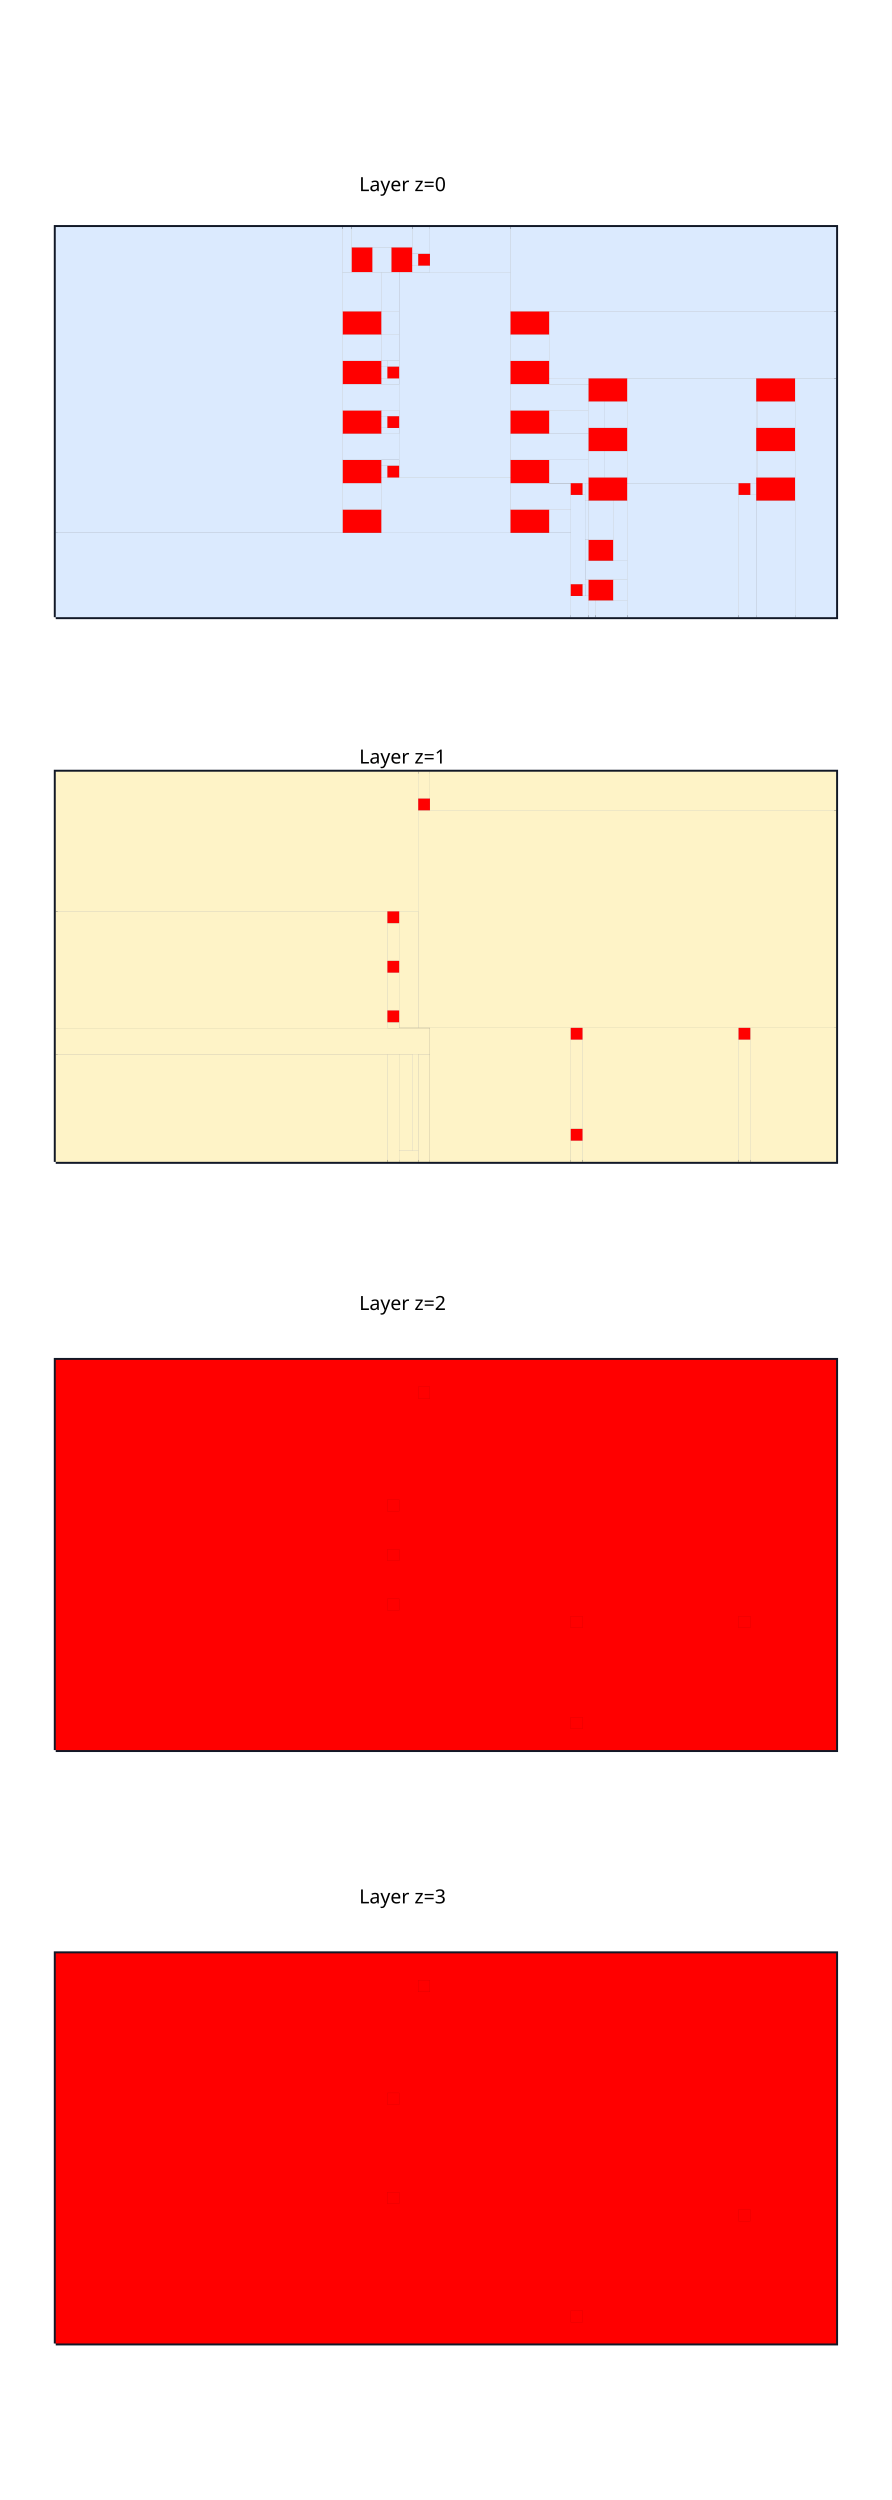
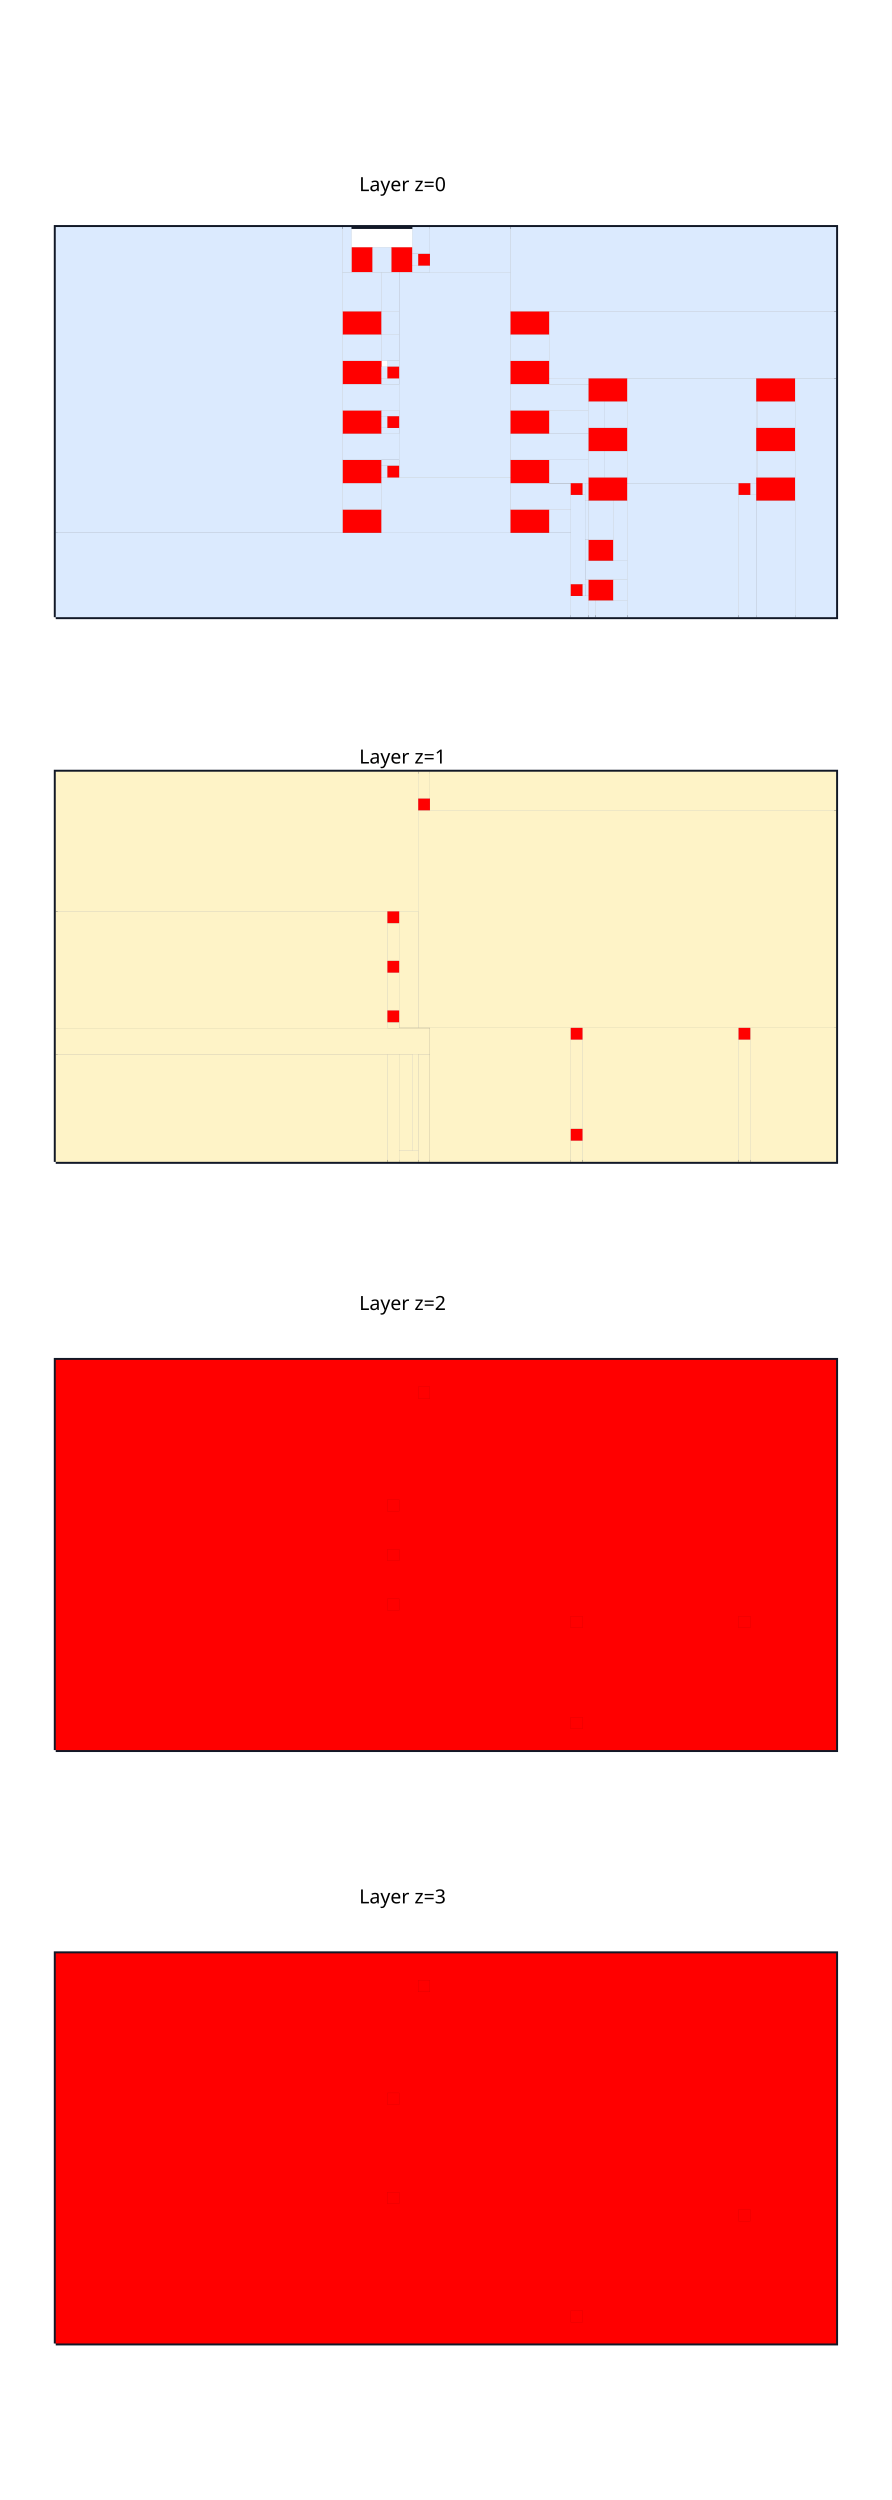
<svg xmlns="http://www.w3.org/2000/svg" width="640" height="1794" viewBox="0 0 640 1794">
  <rect width="100%" height="100%" fill="white" />
  <g>
    <polyline data-points="-10,-5 10,-5 10,5 -10,5 -10,-5" data-type="line" data-label="bounds" points="40,442.898 600,442.898 600,162.898 40,162.898 40,442.898" fill="none" stroke="#111827" stroke-width="2.8" />
  </g>
  <g>
    <polyline data-points="-10,-18.959583333333335 10,-18.959583333333335 10,-8.959583333333335 -10,-8.959583333333335 -10,-18.959583333333335" data-type="line" data-label="bounds" points="40,833.767 600,833.767 600,553.767 40,553.767 40,833.767" fill="none" stroke="#111827" stroke-width="2.8" />
  </g>
  <g>
    <polyline data-points="-10,-34.034166666666664 10,-34.034166666666664 10,-24.034166666666664 -10,-24.034166666666664 -10,-34.034166666666664" data-type="line" data-label="bounds" points="40,1255.855 600,1255.855 600,975.855 40,975.855 40,1255.855" fill="none" stroke="#111827" stroke-width="2.8" />
  </g>
  <g>
    <polyline data-points="-10,-49.24249999999999 10,-49.24249999999999 10,-39.24249999999999 -10,-39.24249999999999 -10,-49.24249999999999" data-type="line" data-label="bounds" points="40,1681.688 600,1681.688 600,1401.688 40,1401.688 40,1681.688" fill="none" stroke="#111827" stroke-width="2.8" />
  </g>
  <g>
    <rect data-type="rect" data-label="node" data-x="-2.15" data-y="2.54" x="245.8" y="223.378" width="28" height="16.8" fill="red" stroke="black" stroke-width="0.036" />
  </g>
  <g>
    <rect data-type="rect" data-label="node" data-x="-2.15" data-y="1.27" x="245.8" y="258.938" width="28" height="16.8" fill="red" stroke="black" stroke-width="0.036" />
  </g>
  <g>
    <rect data-type="rect" data-label="node" data-x="-2.15" data-y="0" x="245.8" y="294.498" width="28" height="16.8" fill="red" stroke="black" stroke-width="0.036" />
  </g>
  <g>
    <rect data-type="rect" data-label="node" data-x="-2.15" data-y="-1.27" x="245.8" y="330.058" width="28" height="16.8" fill="red" stroke="black" stroke-width="0.036" />
  </g>
  <g>
    <rect data-type="rect" data-label="node" data-x="-2.15" data-y="-2.54" x="245.8" y="365.618" width="28" height="16.8" fill="red" stroke="black" stroke-width="0.036" />
  </g>
  <g>
    <rect data-type="rect" data-label="node" data-x="2.15" data-y="-2.54" x="366.2" y="365.618" width="28" height="16.8" fill="red" stroke="black" stroke-width="0.036" />
  </g>
  <g>
    <rect data-type="rect" data-label="node" data-x="2.15" data-y="-1.27" x="366.2" y="330.058" width="28" height="16.8" fill="red" stroke="black" stroke-width="0.036" />
  </g>
  <g>
    <rect data-type="rect" data-label="node" data-x="2.15" data-y="0" x="366.2" y="294.498" width="28" height="16.8" fill="red" stroke="black" stroke-width="0.036" />
  </g>
  <g>
    <rect data-type="rect" data-label="node" data-x="2.15" data-y="1.27" x="366.2" y="258.938" width="28" height="16.8" fill="red" stroke="black" stroke-width="0.036" />
  </g>
  <g>
    <rect data-type="rect" data-label="node" data-x="2.15" data-y="2.54" x="366.2" y="223.378" width="28" height="16.8" fill="red" stroke="black" stroke-width="0.036" />
  </g>
  <g>
    <rect data-type="rect" data-label="node" data-x="-2.1500000000000004" data-y="4.16" x="252.24" y="177.458" width="15.12" height="17.92" fill="red" stroke="black" stroke-width="0.036" />
  </g>
  <g>
    <rect data-type="rect" data-label="node" data-x="-1.1300000000000006" data-y="4.16" x="280.8" y="177.458" width="15.12" height="17.92" fill="red" stroke="black" stroke-width="0.036" />
  </g>
  <g>
    <rect data-type="rect" data-label="node" data-x="3.97" data-y="-3.2861261293105146" x="422.2" y="387.35" width="17.92" height="15.12" fill="red" stroke="black" stroke-width="0.036" />
  </g>
  <g>
    <rect data-type="rect" data-label="node" data-x="3.97" data-y="-4.306126129310515" x="422.2" y="415.91" width="17.92" height="15.12" fill="red" stroke="black" stroke-width="0.036" />
  </g>
  <g>
    <rect data-type="rect" data-label="node" data-x="4.15" data-y="0.823873870689486" x="422.2" y="271.43" width="28" height="16.8" fill="red" stroke="black" stroke-width="0.036" />
  </g>
  <g>
    <rect data-type="rect" data-label="node" data-x="4.15" data-y="-0.44612612931051393" x="422.2" y="306.99" width="28" height="16.8" fill="red" stroke="black" stroke-width="0.036" />
  </g>
  <g>
    <rect data-type="rect" data-label="node" data-x="4.15" data-y="-1.7161261293105137" x="422.2" y="342.55" width="28" height="16.8" fill="red" stroke="black" stroke-width="0.036" />
  </g>
  <g>
    <rect data-type="rect" data-label="node" data-x="8.45" data-y="-1.7161261293105137" x="542.6" y="342.55" width="28" height="16.8" fill="red" stroke="black" stroke-width="0.036" />
  </g>
  <g>
    <rect data-type="rect" data-label="node" data-x="8.45" data-y="-0.44612612931051393" x="542.6" y="306.99" width="28" height="16.8" fill="red" stroke="black" stroke-width="0.036" />
  </g>
  <g>
    <rect data-type="rect" data-label="node" data-x="8.45" data-y="0.823873870689486" x="542.6" y="271.43" width="28" height="16.8" fill="red" stroke="black" stroke-width="0.036" />
  </g>
  <g>
    <rect data-type="rect" data-label="node" data-x="3.9699999999999998" data-y="-2.516126" x="422.2" y="359.35" width="17.92" height="28" fill="#dbeafe" stroke="black" stroke-width="0.036" />
  </g>
  <g>
    <rect data-type="rect" data-label="node" data-x="4.2425" data-y="-4.788063" x="427.38" y="431.03" width="22.82" height="11.868" fill="#dbeafe" stroke="black" stroke-width="0.036" />
  </g>
  <g>
    <rect data-type="rect" data-label="node" data-x="4.1075" data-y="-3.7961259999999992" x="419.82" y="402.47" width="30.38" height="13.44" fill="#dbeafe" stroke="black" stroke-width="0.036" />
  </g>
  <g>
    <rect data-type="rect" data-label="node" data-x="4.47" data-y="-4.306126" x="440.12" y="415.91" width="10.08" height="15.12" fill="#dbeafe" stroke="black" stroke-width="0.036" />
  </g>
  <g>
    <rect data-type="rect" data-label="node" data-x="4.47" data-y="-2.786126" x="440.12" y="359.35" width="10.08" height="43.12" fill="#dbeafe" stroke="black" stroke-width="0.036" />
  </g>
  <g>
    <rect data-type="rect" data-label="node" data-x="8.45" data-y="-3.508063" x="542.6" y="359.35" width="28" height="83.548" fill="#dbeafe" stroke="black" stroke-width="0.036" />
  </g>
  <g>
    <rect data-type="rect" data-label="node" data-x="8.469999999999999" data-y="-1.081126" x="543.72" y="323.79" width="26.88" height="18.76" fill="#dbeafe" stroke="black" stroke-width="0.036" />
  </g>
  <g>
    <rect data-type="rect" data-label="node" data-x="8.469999999999999" data-y="0.188874" x="543.72" y="288.23" width="26.88" height="18.76" fill="#dbeafe" stroke="black" stroke-width="0.036" />
  </g>
  <g>
    <rect data-type="rect" data-label="node" data-x="4.3625" data-y="-1.081126" x="434.1" y="323.79" width="16.1" height="18.76" fill="#dbeafe" stroke="black" stroke-width="0.036" />
  </g>
  <g>
    <rect data-type="rect" data-label="node" data-x="4.3625" data-y="0.188874" x="434.1" y="288.23" width="16.1" height="18.76" fill="#dbeafe" stroke="black" stroke-width="0.036" />
  </g>
  <g>
    <rect data-type="rect" data-label="node" data-x="3.3824999999999994" data-y="-3.0111259999999995" x="409.6" y="355.15" width="10.22" height="64.12" fill="#dbeafe" stroke="black" stroke-width="0.036" />
  </g>
  <g>
    <rect data-type="rect" data-label="node" data-x="3.424999999999999" data-y="-4.728063000000001" x="409.6" y="427.67" width="12.6" height="15.228" fill="#dbeafe" stroke="black" stroke-width="0.036" />
  </g>
  <g>
    <rect data-type="rect" data-label="node" data-x="2.925" data-y="-2.54" x="394.2" y="365.618" width="15.4" height="16.8" fill="#dbeafe" stroke="black" stroke-width="0.036" />
  </g>
  <g>
    <rect data-type="rect" data-label="node" data-x="7.725" data-y="-3.4330629999999998" x="530" y="355.15" width="12.6" height="87.748" fill="#dbeafe" stroke="black" stroke-width="0.036" />
  </g>
  <g>
    <rect data-type="rect" data-label="node" data-x="-2.1500000000000004" data-y="3.34" x="245.8" y="195.378" width="28" height="28" fill="#dbeafe" stroke="black" stroke-width="0.036" />
  </g>
  <g>
    <rect data-type="rect" data-label="node" data-x="-2.1500000000000004" data-y="1.9049999999999998" x="245.8" y="240.178" width="28" height="18.76" fill="#dbeafe" stroke="black" stroke-width="0.036" />
  </g>
  <g>
    <rect data-type="rect" data-label="node" data-x="2.1500000000000004" data-y="1.9049999999999998" x="366.2" y="240.178" width="28" height="18.76" fill="#dbeafe" stroke="black" stroke-width="0.036" />
  </g>
  <g>
    <rect data-type="rect" data-label="node" data-x="6.074999999999999" data-y="-3.283063" x="450.2" y="346.75" width="79.8" height="96.148" fill="#dbeafe" stroke="black" stroke-width="0.036" />
  </g>
  <g>
    <rect data-type="rect" data-label="node" data-x="9.475" data-y="-1.938063" x="570.6" y="271.43" width="29.4" height="171.468" fill="#dbeafe" stroke="black" stroke-width="0.036" />
  </g>
  <g>
    <rect data-type="rect" data-label="node" data-x="6.299999999999999" data-y="-0.22112599999999993" x="450.2" y="271.43" width="92.4" height="75.32" fill="#dbeafe" stroke="black" stroke-width="0.036" />
  </g>
  <g>
    <rect data-type="rect" data-label="node" data-x="2.6499999999999995" data-y="0.635" x="366.2" y="275.738" width="56" height="18.76" fill="#dbeafe" stroke="black" stroke-width="0.036" />
  </g>
  <g>
    <rect data-type="rect" data-label="node" data-x="2.425" data-y="-1.9049999999999998" x="366.2" y="346.858" width="43.4" height="18.76" fill="#dbeafe" stroke="black" stroke-width="0.036" />
  </g>
  <g>
    <rect data-type="rect" data-label="node" data-x="-1.9249999999999998" data-y="0.635" x="245.8" y="275.738" width="40.6" height="18.76" fill="#dbeafe" stroke="black" stroke-width="0.036" />
  </g>
  <g>
    <rect data-type="rect" data-label="node" data-x="3.1499999999999995" data-y="-1.268063" x="394.2" y="330.058" width="28" height="16.692" fill="#dbeafe" stroke="black" stroke-width="0.036" />
  </g>
  <g>
    <rect data-type="rect" data-label="node" data-x="3.1499999999999995" data-y="0" x="394.2" y="294.498" width="28" height="16.8" fill="#dbeafe" stroke="black" stroke-width="0.036" />
  </g>
  <g>
    <rect data-type="rect" data-label="node" data-x="-2.1500000000000004" data-y="-1.9049999999999998" x="245.8" y="346.858" width="28" height="18.76" fill="#dbeafe" stroke="black" stroke-width="0.036" />
  </g>
  <g>
    <rect data-type="rect" data-label="node" data-x="6.325" data-y="1.9819369999999998" x="394.2" y="223.378" width="205.8" height="48.052" fill="#dbeafe" stroke="black" stroke-width="0.036" />
  </g>
  <g>
    <rect data-type="rect" data-label="node" data-x="-6.325" data-y="1.0799999999999998" x="40" y="162.898" width="205.8" height="219.52" fill="#dbeafe" stroke="black" stroke-width="0.036" />
  </g>
  <g>
    <rect data-type="rect" data-label="node" data-x="5.825" data-y="3.92" x="366.2" y="162.898" width="233.8" height="60.48" fill="#dbeafe" stroke="black" stroke-width="0.036" />
  </g>
  <g>
    <rect data-type="rect" data-label="node" data-x="0.6200000000000001" data-y="4.42" x="308.52" y="162.898" width="57.68" height="32.48" fill="#dbeafe" stroke="black" stroke-width="0.036" />
  </g>
  <g>
    <rect data-type="rect" data-label="node" data-x="-1.9250000000000003" data-y="-0.635" x="245.8" y="311.298" width="40.6" height="18.76" fill="#dbeafe" stroke="black" stroke-width="0.036" />
  </g>
  <g>
    <rect data-type="rect" data-label="node" data-x="2.6499999999999995" data-y="-0.635" x="366.2" y="311.298" width="56" height="18.76" fill="#dbeafe" stroke="black" stroke-width="0.036" />
  </g>
  <g>
    <rect data-type="rect" data-label="node" data-x="-3.4000000000000004" data-y="-3.92" x="40" y="382.418" width="369.6" height="60.48" fill="#dbeafe" stroke="black" stroke-width="0.036" />
  </g>
  <g>
    <rect data-type="rect" data-label="node" data-x="0.22499999999999987" data-y="1.2099999999999995" x="286.4" y="195.378" width="79.8" height="147.28" fill="#dbeafe" stroke="black" stroke-width="0.036" />
  </g>
  <g>
    <rect data-type="rect" data-label="node" data-x="0" data-y="-2.1300000000000003" x="273.8" y="342.658" width="92.4" height="39.76" fill="#dbeafe" stroke="black" stroke-width="0.036" />
  </g>
  <g>
    <rect data-type="rect" data-label="node" data-x="3.6074999999999995" data-y="-2.516126" x="419.82" y="359.35" width="2.38" height="28" fill="#dbeafe" stroke="black" stroke-width="0.036" />
  </g>
  <g>
    <rect data-type="rect" data-label="node" data-x="3.7424999999999993" data-y="-4.788063" x="422.2" y="431.03" width="5.18" height="11.868" fill="#dbeafe" stroke="black" stroke-width="0.036" />
  </g>
  <g>
    <rect data-type="rect" data-label="node" data-x="3.6075000000000004" data-y="-4.246126" x="419.82" y="415.91" width="2.38" height="11.76" fill="#dbeafe" stroke="black" stroke-width="0.036" />
  </g>
  <g>
    <rect data-type="rect" data-label="node" data-x="3.6075000000000004" data-y="-3.2861259999999994" x="419.82" y="387.35" width="2.38" height="15.12" fill="#dbeafe" stroke="black" stroke-width="0.036" />
  </g>
  <g>
    <rect data-type="rect" data-label="node" data-x="7.969999999999999" data-y="-1.081126" x="542.6" y="323.79" width="1.12" height="18.76" fill="#dbeafe" stroke="black" stroke-width="0.036" />
  </g>
  <g>
    <rect data-type="rect" data-label="node" data-x="7.969999999999999" data-y="0.188874" x="542.6" y="288.23" width="1.12" height="18.76" fill="#dbeafe" stroke="black" stroke-width="0.036" />
  </g>
  <g>
    <rect data-type="rect" data-label="node" data-x="3.8624999999999994" data-y="-1.081126" x="422.2" y="323.79" width="11.9" height="18.76" fill="#dbeafe" stroke="black" stroke-width="0.036" />
  </g>
  <g>
    <rect data-type="rect" data-label="node" data-x="3.8624999999999994" data-y="0.188874" x="422.2" y="288.23" width="11.9" height="18.76" fill="#dbeafe" stroke="black" stroke-width="0.036" />
  </g>
  <g>
    <rect data-type="rect" data-label="node" data-x="3.5324999999999998" data-y="-4.306126000000001" x="418" y="419.27" width="1.82" height="8.4" fill="#dbeafe" stroke="black" stroke-width="0.036" />
  </g>
  <g>
    <rect data-type="rect" data-label="node" data-x="3.5324999999999998" data-y="-1.7161259999999996" x="418" y="346.75" width="1.82" height="8.4" fill="#dbeafe" stroke="black" stroke-width="0.036" />
  </g>
  <g>
    <rect data-type="rect" data-label="node" data-x="7.874999999999999" data-y="-1.7161259999999998" x="538.4" y="346.75" width="4.2" height="8.4" fill="#dbeafe" stroke="black" stroke-width="0.036" />
  </g>
  <g>
    <rect data-type="rect" data-label="node" data-x="-1.425" data-y="3.34" x="273.8" y="195.378" width="12.6" height="28" fill="#dbeafe" stroke="black" stroke-width="0.036" />
  </g>
  <g>
    <rect data-type="rect" data-label="node" data-x="-1.425" data-y="1.9049999999999998" x="273.8" y="240.178" width="12.6" height="18.76" fill="#dbeafe" stroke="black" stroke-width="0.036" />
  </g>
  <g>
    <rect data-type="rect" data-label="node" data-x="3.1499999999999995" data-y="1.0469369999999998" x="394.2" y="271.43" width="28" height="4.308" fill="#dbeafe" stroke="black" stroke-width="0.036" />
  </g>
  <g>
    <rect data-type="rect" data-label="node" data-x="2.925" data-y="-1.568063" x="394.2" y="346.75" width="15.4" height="0.108" fill="#dbeafe" stroke="black" stroke-width="0.036" />
  </g>
  <g>
    <rect data-type="rect" data-label="node" data-x="-1.4249999999999996" data-y="0.22500000000000003" x="273.8" y="294.498" width="12.6" height="4.2" fill="#dbeafe" stroke="black" stroke-width="0.036" />
  </g>
  <g>
    <rect data-type="rect" data-label="node" data-x="-1.4249999999999996" data-y="1.045" x="273.8" y="271.538" width="12.6" height="4.2" fill="#dbeafe" stroke="black" stroke-width="0.036" />
  </g>
  <g>
    <rect data-type="rect" data-label="node" data-x="-2.535" data-y="4.42" x="245.8" y="162.898" width="6.44" height="32.48" fill="#dbeafe" stroke="black" stroke-width="0.036" />
  </g>
  <g>
    <rect data-type="rect" data-label="node" data-x="-0.6350000000000002" data-y="3.925" x="295.92" y="190.618" width="12.6" height="4.76" fill="#dbeafe" stroke="black" stroke-width="0.036" />
  </g>
  <g>
    <rect data-type="rect" data-label="node" data-x="-0.6350000000000002" data-y="4.655" x="295.92" y="162.898" width="12.6" height="19.32" fill="#dbeafe" stroke="black" stroke-width="0.036" />
  </g>
  <g>
    <rect data-type="rect" data-label="node" data-x="-1.425" data-y="-1.045" x="273.8" y="330.058" width="12.6" height="4.2" fill="#dbeafe" stroke="black" stroke-width="0.036" />
  </g>
  <g>
    <rect data-type="rect" data-label="node" data-x="-1.425" data-y="-0.22500000000000003" x="273.8" y="307.098" width="12.6" height="4.2" fill="#dbeafe" stroke="black" stroke-width="0.036" />
  </g>
  <g>
    <rect data-type="rect" data-label="node" data-x="-1.5749999999999997" data-y="-1.2700000000000002" x="273.8" y="334.258" width="4.2" height="8.4" fill="#dbeafe" stroke="black" stroke-width="0.036" />
  </g>
  <g>
    <rect data-type="rect" data-label="node" data-x="-1.4249999999999998" data-y="2.54" x="273.8" y="223.378" width="12.6" height="16.8" fill="#dbeafe" stroke="black" stroke-width="0.036" />
  </g>
  <g>
    <rect data-type="rect" data-label="node" data-x="-1.6400000000000006" data-y="4.16" x="267.36" y="177.458" width="13.44" height="17.92" fill="#dbeafe" stroke="black" stroke-width="0.036" />
  </g>
  <g>
    <rect data-type="rect" data-label="node" data-x="3.6075" data-y="-1.791126064655257" x="419.82" y="346.75" width="2.38" height="12.6" fill="#dbeafe" stroke="black" stroke-width="0.036" />
  </g>
  <g>
    <rect data-type="rect" data-label="node" data-x="-1.5749999999999997" data-y="0" x="273.8" y="298.698" width="4.2" height="8.4" fill="#dbeafe" stroke="black" stroke-width="0.036" />
  </g>
  <g>
    <rect data-type="rect" data-label="node" data-x="-0.7850000000000006" data-y="4.16" x="295.92" y="182.218" width="4.2" height="8.4" fill="#dbeafe" stroke="black" stroke-width="0.036" />
  </g>
  <g>
    <rect data-type="rect" data-label="node" data-x="-1.5749999999999997" data-y="1.27" x="273.8" y="263.138" width="4.2" height="8.4" fill="#dbeafe" stroke="black" stroke-width="0.036" />
  </g>
  <g>
    <rect data-type="rect" data-label="node" data-x="-1.3499999999999996" data-y="1.4949999999999999" x="278" y="258.938" width="8.4" height="4.2" fill="#dbeafe" stroke="black" stroke-width="0.036" />
-   </g>
-   <g>
-     <rect data-type="rect" data-label="node" data-x="-1.5749999999999997" data-y="1.4949999999999999" x="273.8" y="258.938" width="4.2" height="4.2" fill="#dbeafe" stroke="black" stroke-width="0.036" />
-   </g>
-   <g>
-     <rect data-type="rect" data-label="node" data-x="-1.6400000000000001" data-y="4.74" x="252.24" y="162.898" width="43.68" height="14.56" fill="#dbeafe" stroke="black" stroke-width="0.036" />
  </g>
  <g>
    <rect data-type="rect" data-label="node" data-x="3.3500000000000005" data-y="-1.716126129310514" x="409.6" y="346.75" width="8.4" height="8.4" fill="red" stroke="black" stroke-width="0.036" />
  </g>
  <g>
    <rect data-type="rect" data-label="node" data-x="-1.3499999999999996" data-y="0" x="278" y="298.698" width="8.4" height="8.4" fill="red" stroke="black" stroke-width="0.036" />
  </g>
  <g>
    <rect data-type="rect" data-label="node" data-x="-0.5600000000000005" data-y="4.16" x="300.12" y="182.218" width="8.4" height="8.4" fill="red" stroke="black" stroke-width="0.036" />
  </g>
  <g>
    <rect data-type="rect" data-label="node" data-x="3.3500000000000005" data-y="-4.306126129310515" x="409.6" y="419.27" width="8.4" height="8.4" fill="red" stroke="black" stroke-width="0.036" />
  </g>
  <g>
    <rect data-type="rect" data-label="node" data-x="-1.3499999999999996" data-y="1.27" x="278" y="263.138" width="8.4" height="8.4" fill="red" stroke="black" stroke-width="0.036" />
  </g>
  <g>
    <rect data-type="rect" data-label="node" data-x="-1.3499999999999996" data-y="-1.27" x="278" y="334.258" width="8.4" height="8.4" fill="red" stroke="black" stroke-width="0.036" />
  </g>
  <g>
    <rect data-type="rect" data-label="node" data-x="7.649999999999999" data-y="-1.716126129310514" x="530" y="346.75" width="8.4" height="8.4" fill="red" stroke="black" stroke-width="0.036" />
  </g>
  <g>
    <rect data-type="rect" data-label="node" data-x="-1.35" data-y="-14.594583333333334" x="278" y="697.967" width="8.4" height="27.16" fill="#fef3c7" stroke="black" stroke-width="0.036" />
  </g>
  <g>
    <rect data-type="rect" data-label="node" data-x="-1.35" data-y="-13.324583333333335" x="278" y="662.407" width="8.4" height="27.16" fill="#fef3c7" stroke="black" stroke-width="0.036" />
  </g>
  <g>
    <rect data-type="rect" data-label="node" data-x="7.65" data-y="-17.392646333333335" x="530" y="746.018" width="8.4" height="87.748" fill="#fef3c7" stroke="black" stroke-width="0.036" />
  </g>
  <g>
    <rect data-type="rect" data-label="node" data-x="-1.35" data-y="-17.579583333333336" x="278" y="756.487" width="8.4" height="77.28" fill="#fef3c7" stroke="black" stroke-width="0.036" />
  </g>
  <g>
    <rect data-type="rect" data-label="node" data-x="-1.03" data-y="-17.434583333333336" x="286.4" y="756.487" width="9.52" height="69.16" fill="#fef3c7" stroke="black" stroke-width="0.036" />
  </g>
  <g>
    <rect data-type="rect" data-label="node" data-x="-5.75" data-y="-17.579583333333336" x="40" y="756.487" width="238" height="77.28" fill="#fef3c7" stroke="black" stroke-width="0.036" />
  </g>
  <g>
    <rect data-type="rect" data-label="node" data-x="-5.75" data-y="-14.034583333333334" x="40" y="654.007" width="238" height="83.72" fill="#fef3c7" stroke="black" stroke-width="0.036" />
  </g>
  <g>
    <rect data-type="rect" data-label="node" data-x="3.3499999999999996" data-y="-16.970709333333335" x="409.6" y="746.018" width="8.4" height="64.12" fill="#fef3c7" stroke="black" stroke-width="0.036" />
  </g>
  <g>
    <rect data-type="rect" data-label="node" data-x="-0.5600000000000004" data-y="-17.579583333333336" x="300.12" y="756.487" width="8.4" height="77.28" fill="#fef3c7" stroke="black" stroke-width="0.036" />
  </g>
  <g>
    <rect data-type="rect" data-label="node" data-x="-5.205" data-y="-15.864583333333334" x="40" y="737.727" width="268.52" height="18.76" fill="#fef3c7" stroke="black" stroke-width="0.036" />
  </g>
  <g>
    <rect data-type="rect" data-label="node" data-x="1.3949999999999998" data-y="-17.242646333333333" x="308.52" y="737.618" width="101.08" height="96.148" fill="#fef3c7" stroke="black" stroke-width="0.036" />
  </g>
  <g>
    <rect data-type="rect" data-label="node" data-x="8.9" data-y="-17.242646333333333" x="538.4" y="737.618" width="61.6" height="96.148" fill="#fef3c7" stroke="black" stroke-width="0.036" />
  </g>
  <g>
    <rect data-type="rect" data-label="node" data-x="5.5" data-y="-17.242646333333333" x="418" y="737.618" width="112" height="96.148" fill="#fef3c7" stroke="black" stroke-width="0.036" />
  </g>
  <g>
    <rect data-type="rect" data-label="node" data-x="-5.355" data-y="-10.749583333333334" x="40" y="553.767" width="260.12" height="100.24" fill="#fef3c7" stroke="black" stroke-width="0.036" />
  </g>
  <g>
    <rect data-type="rect" data-label="node" data-x="4.795" data-y="-9.454583333333336" x="308.52" y="553.767" width="291.48" height="27.72" fill="#fef3c7" stroke="black" stroke-width="0.036" />
  </g>
  <g>
    <rect data-type="rect" data-label="node" data-x="4.645" data-y="-12.737646333333334" x="300.12" y="581.487" width="299.88" height="156.132" fill="#fef3c7" stroke="black" stroke-width="0.036" />
  </g>
  <g>
    <rect data-type="rect" data-label="node" data-x="-0.9550000000000004" data-y="-14.032646333333334" x="286.4" y="654.007" width="13.72" height="83.612" fill="#fef3c7" stroke="black" stroke-width="0.036" />
  </g>
  <g>
    <rect data-type="rect" data-label="node" data-x="-0.9550000000000005" data-y="-18.814583333333335" x="286.4" y="825.647" width="13.72" height="8.12" fill="#fef3c7" stroke="black" stroke-width="0.036" />
  </g>
  <g>
    <rect data-type="rect" data-label="node" data-x="-0.7850000000000005" data-y="-17.434583333333336" x="295.92" y="756.487" width="4.2" height="69.16" fill="#fef3c7" stroke="black" stroke-width="0.036" />
  </g>
  <g>
    <rect data-type="rect" data-label="node" data-x="-1.35" data-y="-15.454583333333334" x="278" y="733.527" width="8.4" height="4.2" fill="#fef3c7" stroke="black" stroke-width="0.036" />
  </g>
  <g>
    <rect data-type="rect" data-label="node" data-x="-0.8050000000000002" data-y="-15.527646333333335" x="286.4" y="737.618" width="22.12" height="0.108" fill="#fef3c7" stroke="black" stroke-width="0.036" />
  </g>
  <g>
    <rect data-type="rect" data-label="node" data-x="3.3499999999999996" data-y="-18.687646397988594" x="409.6" y="818.538" width="8.4" height="15.228" fill="#fef3c7" stroke="black" stroke-width="0.036" />
  </g>
  <g>
    <rect data-type="rect" data-label="node" data-x="-0.5600000000000005" data-y="-9.304583333333333" x="300.12" y="553.767" width="8.4" height="19.32" fill="#fef3c7" stroke="black" stroke-width="0.036" />
  </g>
  <g>
    <rect data-type="rect" data-label="node" data-x="3.3500000000000005" data-y="-15.675709462643848" x="409.6" y="737.618" width="8.4" height="8.4" fill="red" stroke="black" stroke-width="0.036" />
  </g>
  <g>
    <rect data-type="rect" data-label="node" data-x="-1.3499999999999996" data-y="-13.959583333333335" x="278" y="689.567" width="8.4" height="8.4" fill="red" stroke="black" stroke-width="0.036" />
  </g>
  <g>
    <rect data-type="rect" data-label="node" data-x="-0.5600000000000005" data-y="-9.799583333333334" x="300.12" y="573.087" width="8.4" height="8.4" fill="red" stroke="black" stroke-width="0.036" />
  </g>
  <g>
    <rect data-type="rect" data-label="node" data-x="3.3500000000000005" data-y="-18.265709462643848" x="409.6" y="810.138" width="8.4" height="8.4" fill="red" stroke="black" stroke-width="0.036" />
  </g>
  <g>
    <rect data-type="rect" data-label="node" data-x="-1.3499999999999996" data-y="-12.689583333333335" x="278" y="654.007" width="8.4" height="8.4" fill="red" stroke="black" stroke-width="0.036" />
  </g>
  <g>
    <rect data-type="rect" data-label="node" data-x="-1.3499999999999996" data-y="-15.229583333333334" x="278" y="725.127" width="8.4" height="8.4" fill="red" stroke="black" stroke-width="0.036" />
  </g>
  <g>
    <rect data-type="rect" data-label="node" data-x="7.649999999999999" data-y="-15.675709462643848" x="530" y="737.618" width="8.4" height="8.4" fill="red" stroke="black" stroke-width="0.036" />
  </g>
  <g>
    <rect data-type="rect" data-label="node" data-x="0" data-y="-29.034166666666664" x="40" y="975.855" width="560" height="280" fill="red" stroke="black" stroke-width="0.036" />
  </g>
  <g>
    <rect data-type="rect" data-label="node" data-x="3.3500000000000005" data-y="-30.750292795977177" x="409.6" y="1159.707" width="8.4" height="8.4" fill="red" stroke="black" stroke-width="0.036" />
  </g>
  <g>
    <rect data-type="rect" data-label="node" data-x="-1.3499999999999996" data-y="-29.034166666666664" x="278" y="1111.655" width="8.4" height="8.4" fill="red" stroke="black" stroke-width="0.036" />
  </g>
  <g>
    <rect data-type="rect" data-label="node" data-x="-0.5600000000000005" data-y="-24.874166666666664" x="300.12" y="995.175" width="8.4" height="8.4" fill="red" stroke="black" stroke-width="0.036" />
  </g>
  <g>
    <rect data-type="rect" data-label="node" data-x="3.3500000000000005" data-y="-33.34029279597718" x="409.6" y="1232.227" width="8.4" height="8.4" fill="red" stroke="black" stroke-width="0.036" />
  </g>
  <g>
    <rect data-type="rect" data-label="node" data-x="-1.3499999999999996" data-y="-27.764166666666664" x="278" y="1076.095" width="8.4" height="8.4" fill="red" stroke="black" stroke-width="0.036" />
  </g>
  <g>
    <rect data-type="rect" data-label="node" data-x="-1.3499999999999996" data-y="-30.304166666666664" x="278" y="1147.215" width="8.4" height="8.4" fill="red" stroke="black" stroke-width="0.036" />
  </g>
  <g>
    <rect data-type="rect" data-label="node" data-x="7.649999999999999" data-y="-30.750292795977177" x="530" y="1159.707" width="8.4" height="8.4" fill="red" stroke="black" stroke-width="0.036" />
  </g>
  <g>
    <rect data-type="rect" data-label="node" data-x="0" data-y="-44.24249999999999" x="40" y="1401.688" width="560" height="280" fill="red" stroke="black" stroke-width="0.036" />
  </g>
  <g>
    <rect data-type="rect" data-label="node" data-x="-0.5600000000000005" data-y="-40.082499999999996" x="300.12" y="1421.008" width="8.4" height="8.4" fill="red" stroke="black" stroke-width="0.036" />
  </g>
  <g>
    <rect data-type="rect" data-label="node" data-x="3.3500000000000005" data-y="-48.548626129310506" x="409.6" y="1658.06" width="8.4" height="8.4" fill="red" stroke="black" stroke-width="0.036" />
  </g>
  <g>
    <rect data-type="rect" data-label="node" data-x="-1.3499999999999996" data-y="-42.97249999999999" x="278" y="1501.928" width="8.4" height="8.4" fill="red" stroke="black" stroke-width="0.036" />
  </g>
  <g>
    <rect data-type="rect" data-label="node" data-x="-1.3499999999999996" data-y="-45.512499999999996" x="278" y="1573.048" width="8.4" height="8.4" fill="red" stroke="black" stroke-width="0.036" />
  </g>
  <g>
    <rect data-type="rect" data-label="node" data-x="7.649999999999999" data-y="-45.95862612931051" x="530" y="1585.54" width="8.4" height="8.4" fill="red" stroke="black" stroke-width="0.036" />
  </g>
  <text data-type="text" data-label="Layer z=0" data-x="0" data-y="6.306666666666667" x="320" y="126.312" fill="black" font-size="14" font-family="sans-serif" text-anchor="end" dominant-baseline="text-before-edge">Layer z=0</text>
  <text data-type="text" data-label="Layer z=1" data-x="0" data-y="-8.362916666666667" x="320" y="537.06" fill="black" font-size="14" font-family="sans-serif" text-anchor="end" dominant-baseline="text-before-edge">Layer z=1</text>
  <text data-type="text" data-label="Layer z=2" data-x="0" data-y="-22.3675" x="320" y="929.188" fill="black" font-size="14" font-family="sans-serif" text-anchor="end" dominant-baseline="text-before-edge">Layer z=2</text>
  <text data-type="text" data-label="Layer z=3" data-x="0" data-y="-37.57583333333333" x="320" y="1355.022" fill="black" font-size="14" font-family="sans-serif" text-anchor="end" dominant-baseline="text-before-edge">Layer z=3</text>
  <g id="crosshair" style="display: none">
    <line id="crosshair-h" y1="0" y2="1794" stroke="#666" stroke-width="0.5" />
    <line id="crosshair-v" x1="0" x2="640" stroke="#666" stroke-width="0.5" />
    <text id="coordinates" font-family="monospace" font-size="12" fill="#666" />
  </g>
</svg>
